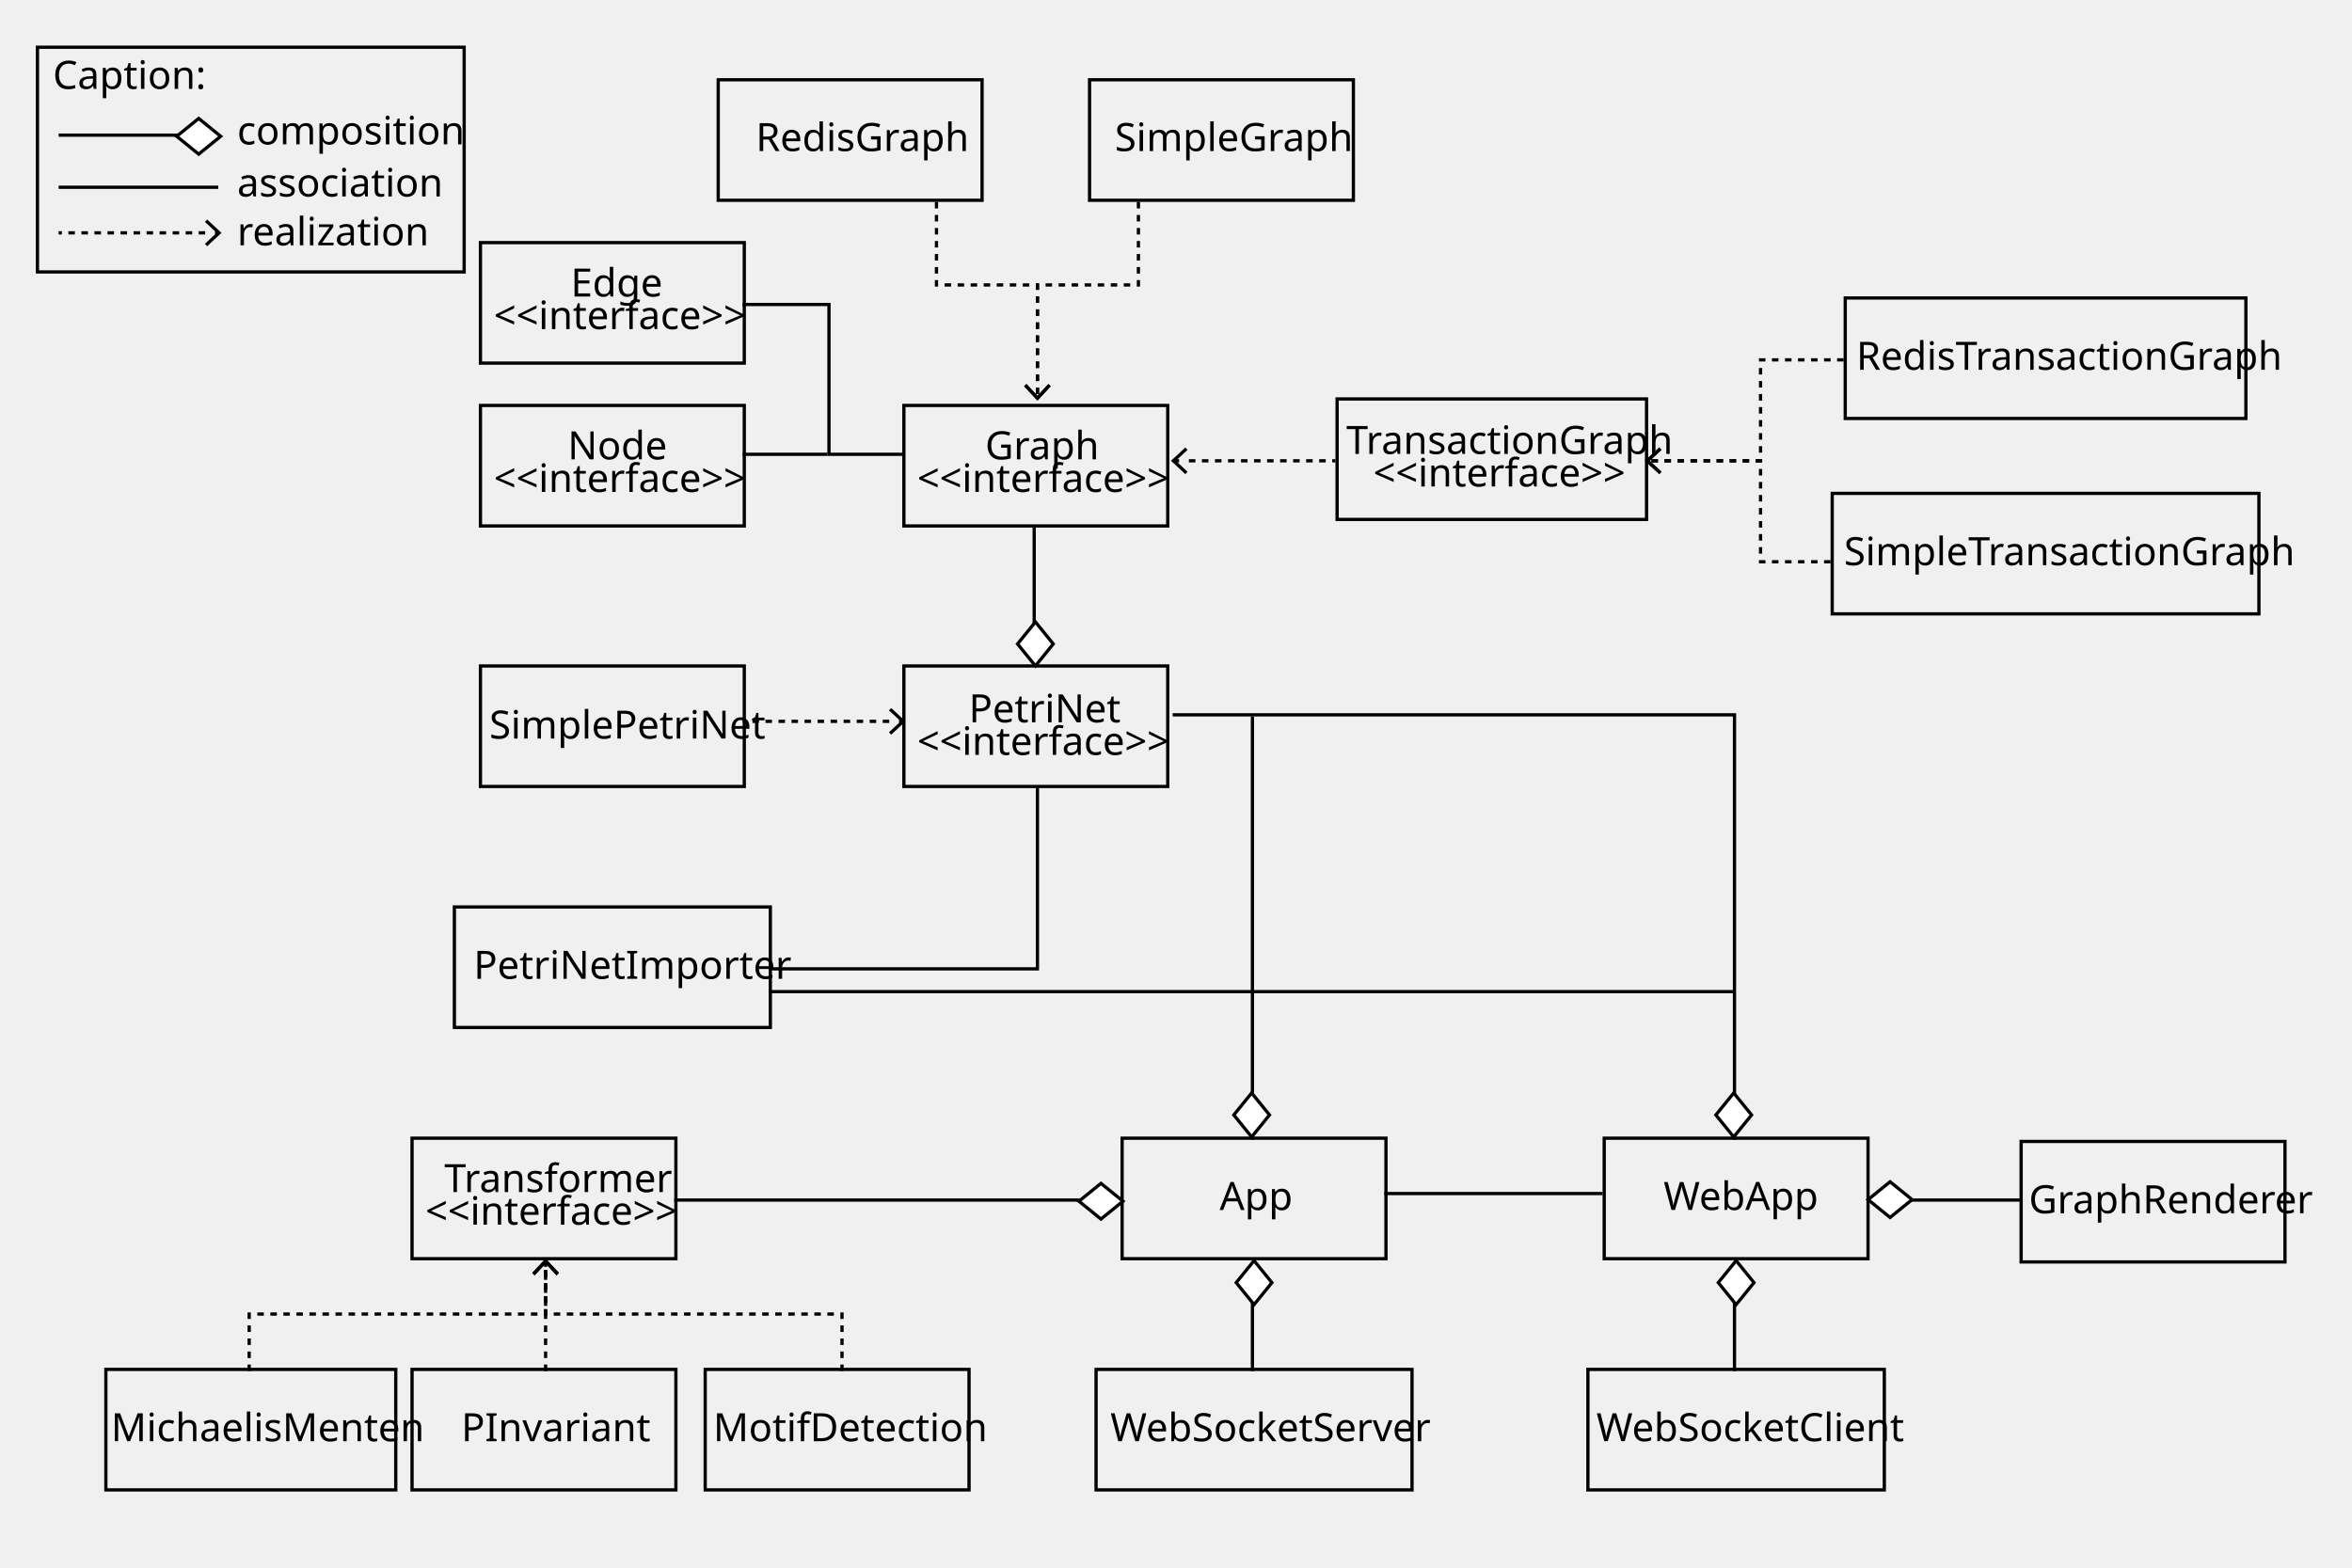
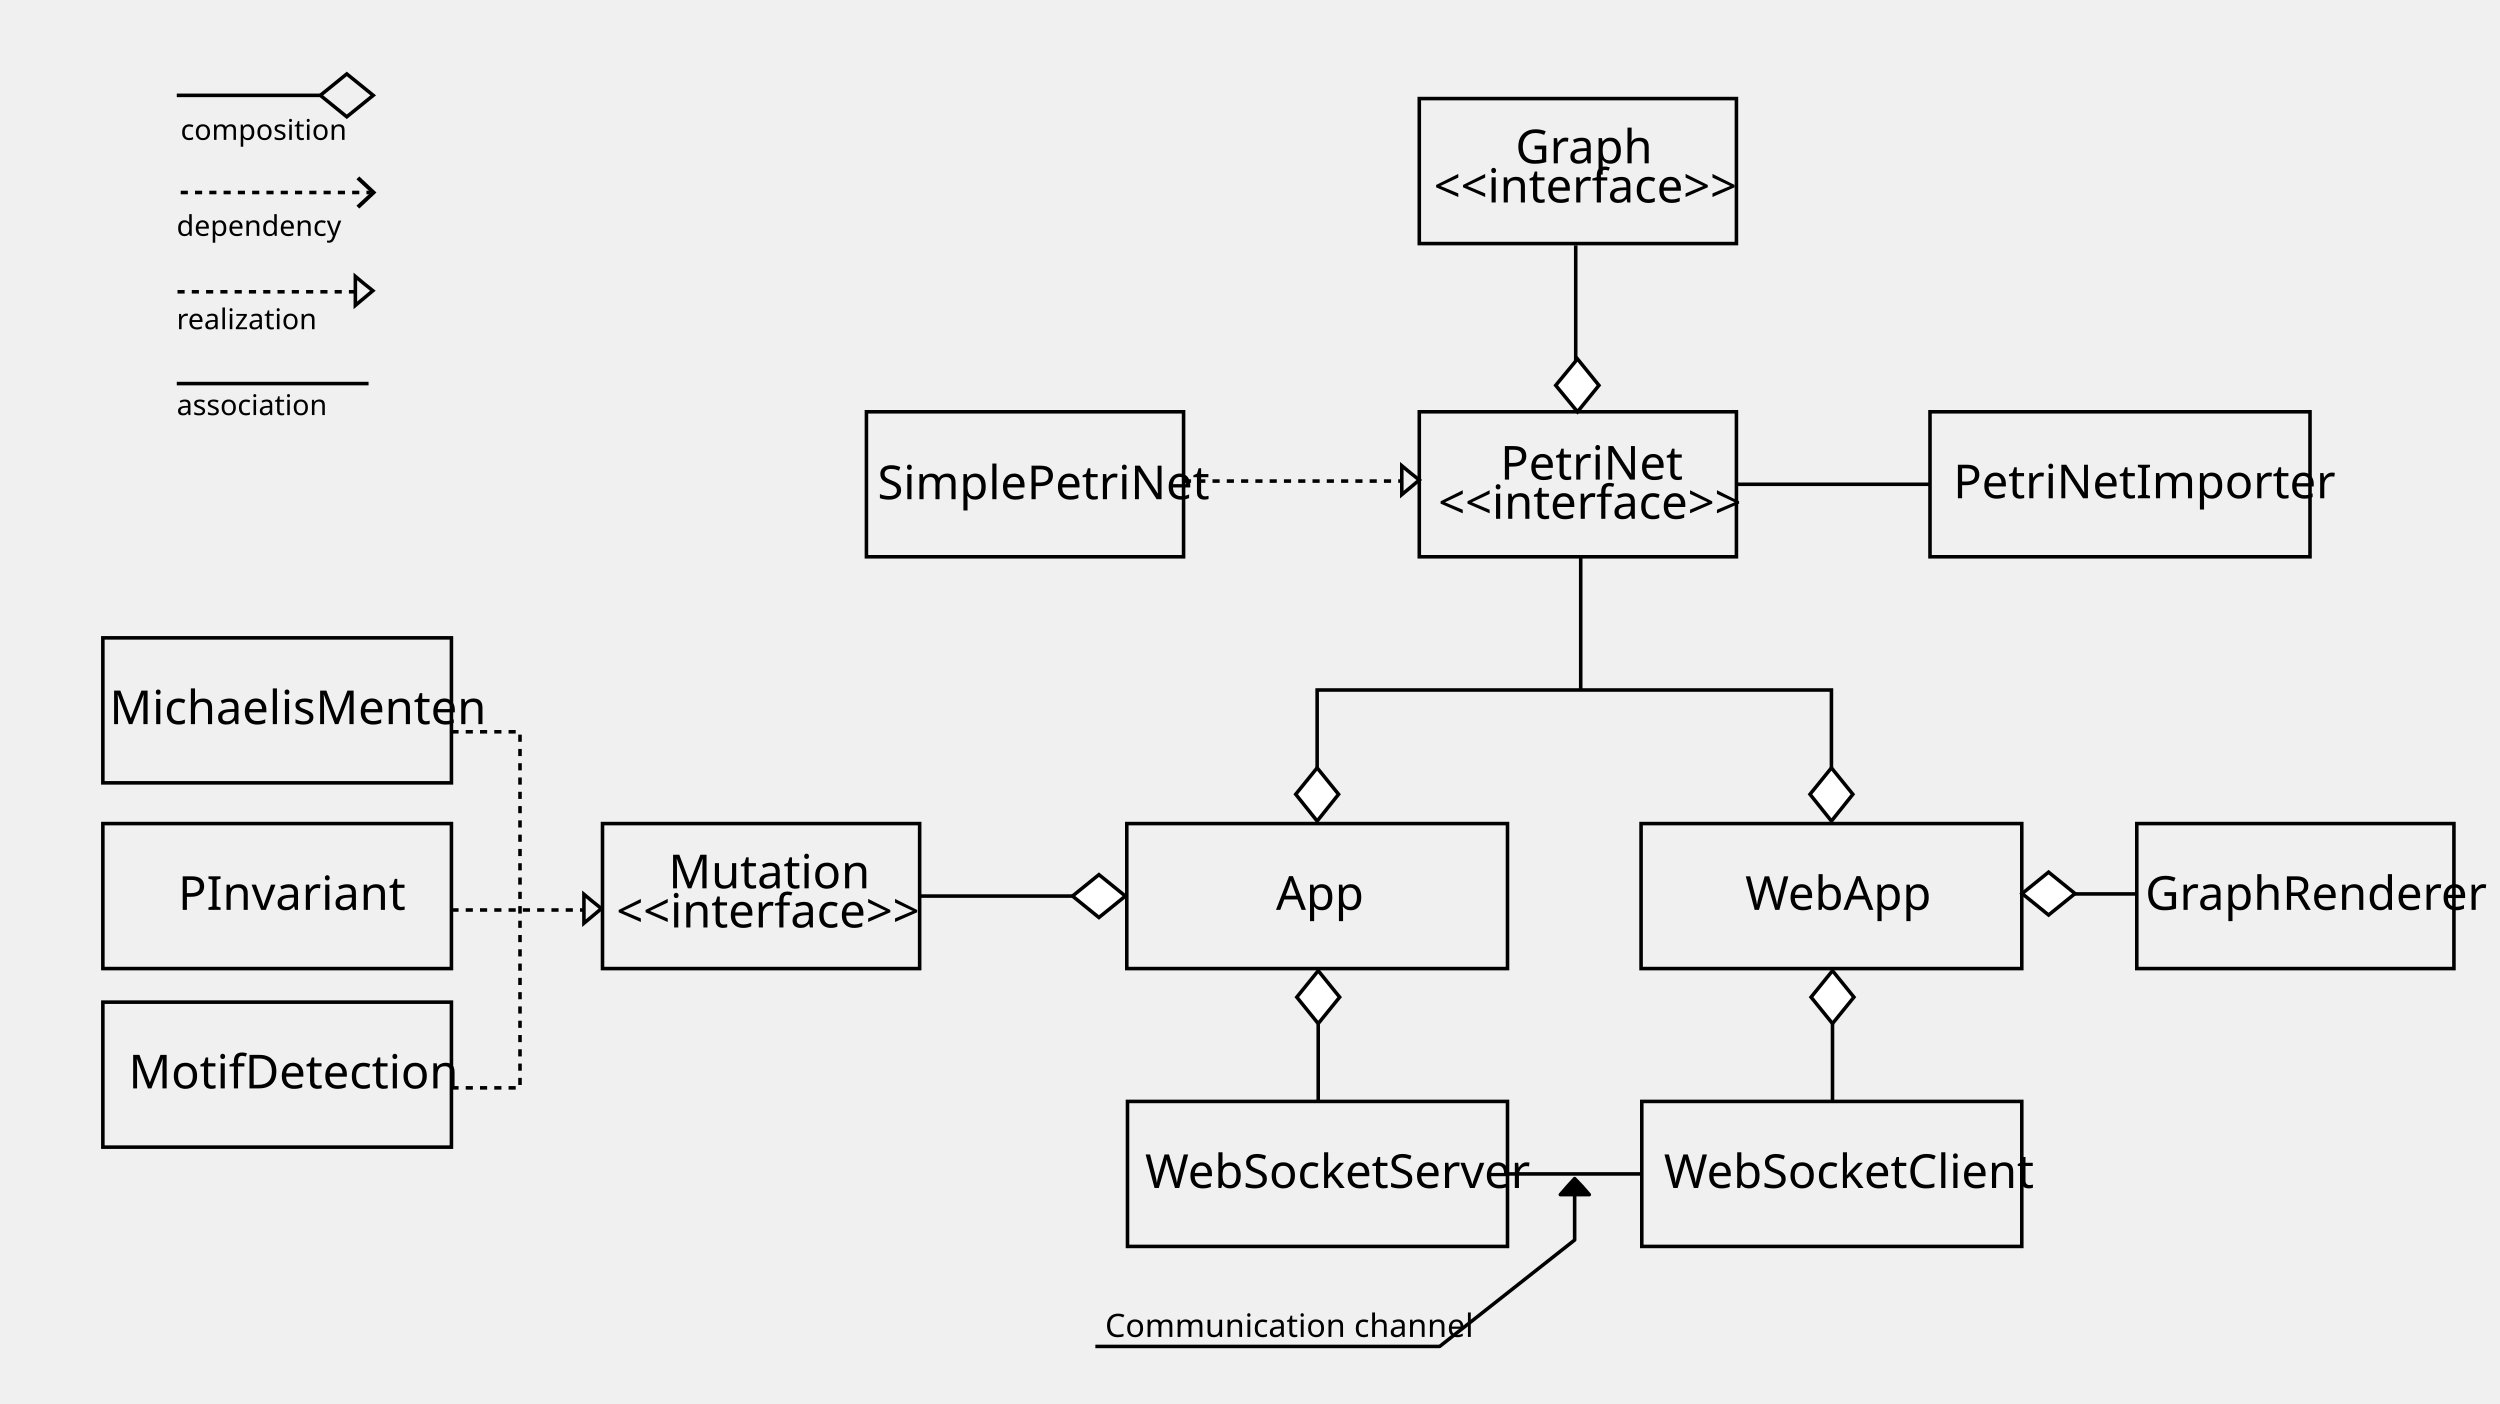
- <svg xmlns="http://www.w3.org/2000/svg" version="1.1" id="Layer_1" x="0px" y="0px" viewBox="0 0 722.077 481.349" enable-background="new 0 0 722.077 481.349" xml:space="preserve">
-   <line fill="none" stroke="#000000" stroke-miterlimit="10" x1="317.5" y1="197" x2="317.5" y2="162" />
-   <text transform="matrix(1 0 0 1 490.1028 442.5356)" font-family="'MyriadPro-Regular'" font-size="12">WebSocketClient</text>
-   <text transform="matrix(1 0 0 1 302.4585 141.0491)">
-     <tspan x="0" y="0" font-family="'MyriadPro-Regular'" font-size="12">Graph</tspan>
-     <tspan x="-20.856" y="10" font-family="'MyriadPro-Regular'" font-size="12">&lt;&lt;interface&gt;&gt;</tspan>
-   </text>
-   <text transform="matrix(1 0 0 1 413.3228 139.3824)">
-     <tspan x="0" y="0" font-family="'MyriadPro-Regular'" font-size="12">TransactionGraph</tspan>
-     <tspan x="8.28" y="10" font-family="'MyriadPro-Regular'" font-size="12">&lt;&lt;interface&gt;&gt;</tspan>
-   </text>
-   <text transform="matrix(1 0 0 1 566.1211 173.5491)" font-family="'MyriadPro-Regular'" font-size="12">SimpleTransactionGraph</text>
-   <text transform="matrix(1 0 0 1 569.9248 113.5491)" font-family="'MyriadPro-Regular'" font-size="12">RedisTransactionGraph</text>
-   <text transform="matrix(1 0 0 1 342.2568 46.3824)" font-family="'MyriadPro-Regular'" font-size="12">SimpleGraph</text>
-   <text transform="matrix(1 0 0 1 232.0605 46.3824)" font-family="'MyriadPro-Regular'" font-size="12">RedisGraph</text>
-   <text transform="matrix(1 0 0 1 297.4424 221.7991)">
-     <tspan x="0" y="0" font-family="'MyriadPro-Regular'" font-size="12">PetriNet</tspan>
-     <tspan x="-15.84" y="10" font-family="'MyriadPro-Regular'" font-size="12">&lt;&lt;interface&gt;&gt;</tspan>
-   </text>
-   <text transform="matrix(1 0 0 1 136.4106 366.0491)">
-     <tspan x="0" y="0" font-family="'MyriadPro-Regular'" font-size="12">Transformer</tspan>
-     <tspan x="-5.808" y="10" font-family="'MyriadPro-Regular'" font-size="12">&lt;&lt;interface&gt;&gt;</tspan>
-   </text>
-   <text transform="matrix(1 0 0 1 141.6245 442.5491)" font-family="'MyriadPro-Regular'" font-size="12">PInvariant</text>
-   <text transform="matrix(1 0 0 1 218.9766 442.5491)" font-family="'MyriadPro-Regular'" font-size="12">MotifDetection</text>
-   <text transform="matrix(1 0 0 1 34.1108 442.5491)" font-family="'MyriadPro-Regular'" font-size="12">MichaelisMenten</text>
-   <text transform="matrix(1 0 0 1 150.2407 226.7991)" font-family="'MyriadPro-Regular'" font-size="12">SimplePetriNet</text>
-   <text transform="matrix(1 0 0 1 145.4261 300.5491)" font-family="'MyriadPro-Regular'" font-size="12">PetriNetImporter</text>
-   <text transform="matrix(1 0 0 1 340.9106 442.5491)" font-family="'MyriadPro-Regular'" font-size="12">WebSocketServer</text>
-   <text transform="matrix(1 0 0 1 174.3003 141.0491)">
-     <tspan x="0" y="0" font-family="'MyriadPro-Regular'" font-size="12">Node</tspan>
-     <tspan x="-22.698" y="10" font-family="'MyriadPro-Regular'" font-size="12">&lt;&lt;interface&gt;&gt;</tspan>
-   </text>
-   <text transform="matrix(1 0 0 1 175.2363 91.0491)">
-     <tspan x="0" y="0" font-family="'MyriadPro-Regular'" font-size="12">Edge</tspan>
-     <tspan x="-23.634" y="10" font-family="'MyriadPro-Regular'" font-size="12">&lt;&lt;interface&gt;&gt;</tspan>
-   </text>
-   <rect x="147.5" y="124.5" fill="none" stroke="#000000" stroke-miterlimit="10" width="81" height="37" />
-   <rect x="147.5" y="74.5" fill="none" stroke="#000000" stroke-miterlimit="10" width="81" height="37" />
-   <rect x="277.5" y="124.5" fill="none" stroke="#000000" stroke-miterlimit="10" width="81" height="37" />
-   <rect x="220.5" y="24.5" fill="none" stroke="#000000" stroke-miterlimit="10" width="81" height="37" />
-   <rect x="410.5" y="122.5" fill="none" stroke="#000000" stroke-miterlimit="10" width="95" height="37" />
-   <rect x="334.5" y="24.5" fill="none" stroke="#000000" stroke-miterlimit="10" width="81" height="37" />
-   <rect x="562.5" y="151.5" fill="none" stroke="#000000" stroke-miterlimit="10" width="131" height="37" />
-   <rect x="566.5" y="91.5" fill="none" stroke="#000000" stroke-miterlimit="10" width="123" height="37" />
-   <rect x="216.5" y="420.5" fill="none" stroke="#000000" stroke-miterlimit="10" width="81" height="37" />
-   <rect x="126.5" y="349.5" fill="none" stroke="#000000" stroke-miterlimit="10" width="81" height="37" />
-   <rect x="126.5" y="420.5" fill="none" stroke="#000000" stroke-miterlimit="10" width="81" height="37" />
-   <rect x="32.5" y="420.5" fill="none" stroke="#000000" stroke-miterlimit="10" width="89" height="37" />
-   <rect x="139.5" y="278.5" fill="none" stroke="#000000" stroke-miterlimit="10" width="97" height="37" />
-   <text transform="matrix(1 0 0 1 374.4321 371.5491)" font-family="'MyriadPro-Regular'" font-size="12">App</text>
-   <rect x="344.5" y="349.5" fill="none" stroke="#000000" stroke-miterlimit="10" width="81" height="37" />
-   <rect x="147.5" y="204.5" fill="none" stroke="#000000" stroke-miterlimit="10" width="81" height="37" />
-   <rect x="277.5" y="204.5" fill="none" stroke="#000000" stroke-miterlimit="10" width="81" height="37" />
-   <rect x="336.5" y="420.5" fill="none" stroke="#000000" stroke-miterlimit="10" width="97" height="37" />
-   <rect x="487.5" y="420.5" fill="none" stroke="#000000" stroke-miterlimit="10" width="91" height="37" />
+ <svg xmlns="http://www.w3.org/2000/svg" version="1.1" id="Layer_1" x="0px" y="0px" viewBox="0 0 700 393" enable-background="new 0 0 700 393" xml:space="preserve">
+   <line fill="none" stroke="#000000" stroke-miterlimit="10" x1="441.2" y1="107.1" x2="441.2" y2="68.7" />
+   <text transform="matrix(1 0 0 1 424.3377 45.7274)" font-family="'MyriadPro-Regular'" font-size="13.162">Graph</text>
+   <text transform="matrix(1 0 0 1 401.462 56.6957)" font-family="'MyriadPro-Regular'" font-size="13.162">&lt;&lt;interface&gt;&gt;</text>
+   <text transform="matrix(1 0 0 1 420.0852 134.2969)" font-family="'MyriadPro-Regular'" font-size="13.162">PetriNet</text>
+   <text transform="matrix(1 0 0 1 402.7112 145.2655)" font-family="'MyriadPro-Regular'" font-size="13.162">&lt;&lt;interface&gt;&gt;</text>
+   <text transform="matrix(1 0 0 1 187.1797 248.7242)" font-family="'MyriadPro-Regular'" font-size="13.162">Mutation</text>
+   <text transform="matrix(1 0 0 1 172.576 259.693)" font-family="'MyriadPro-Regular'" font-size="13.162">&lt;&lt;interface&gt;&gt;</text>
+   <text transform="matrix(1 0 0 1 49.8777 254.7571)" font-family="'MyriadPro-Regular'" font-size="13.162">PInvariant</text>
+   <text transform="matrix(1 0 0 1 36.0054 304.7571)" font-family="'MyriadPro-Regular'" font-size="13.162">MotifDetection</text>
+   <text transform="matrix(1 0 0 1 30.6682 202.7571)" font-family="'MyriadPro-Regular'" font-size="13.162">MichaelisMenten</text>
+   <text transform="matrix(1 0 0 1 245.7011 139.7812)" font-family="'MyriadPro-Regular'" font-size="13.162">SimplePetriNet</text>
+   <text transform="matrix(1 0 0 1 546.9326 139.507)" font-family="'MyriadPro-Regular'" font-size="13.162">PetriNetImporter</text>
+   <text transform="matrix(1 0 0 1 320.6219 332.6324)" font-family="'MyriadPro-Regular'" font-size="13.162">WebSocketServer</text>
+   <rect x="397.4" y="27.6" fill="none" stroke="#000000" stroke-miterlimit="10" width="88.8" height="40.6" />
+   <rect x="28.8" y="280.6" fill="none" stroke="#000000" stroke-miterlimit="10" width="97.6" height="40.6" />
+   <rect x="168.7" y="230.6" fill="none" stroke="#000000" stroke-miterlimit="10" width="88.8" height="40.6" />
+   <rect x="28.8" y="230.6" fill="none" stroke="#000000" stroke-miterlimit="10" width="97.6" height="40.6" />
+   <rect x="28.8" y="178.6" fill="none" stroke="#000000" stroke-miterlimit="10" width="97.6" height="40.6" />
+   <rect x="540.4" y="115.3" fill="none" stroke="#000000" stroke-miterlimit="10" width="106.4" height="40.6" />
+   <text transform="matrix(1 0 0 1 357.2729 254.7565)" font-family="'MyriadPro-Regular'" font-size="13.162">App</text>
+   <rect x="315.5" y="230.6" fill="none" stroke="#000000" stroke-miterlimit="10" width="106.6" height="40.6" />
+   <rect x="242.6" y="115.3" fill="none" stroke="#000000" stroke-miterlimit="10" width="88.8" height="40.6" />
+   <rect x="397.4" y="115.3" fill="none" stroke="#000000" stroke-miterlimit="10" width="88.8" height="40.6" />
+   <rect x="315.7" y="308.4" fill="none" stroke="#000000" stroke-miterlimit="10" width="106.4" height="40.6" />
+   <text transform="matrix(1 0 0 1 600.6834 254.7563)" font-family="'MyriadPro-Regular'" font-size="13.162">GraphRenderer</text>
+   <rect x="598.3" y="230.6" fill="none" stroke="#000000" stroke-miterlimit="10" width="88.8" height="40.6" />
  <g>
-     <text transform="matrix(1 0 0 1 510.7332 371.5356)" font-family="'MyriadPro-Regular'" font-size="12">WebApp</text>
-     <rect x="492.5" y="349.5" fill="none" stroke="#000000" stroke-miterlimit="10" width="81" height="37" />
+     <polyline fill="none" stroke="#000000" stroke-miterlimit="10" stroke-dasharray="2,2" points="126.4,304.6 145.6,304.6    145.6,254.8  " />
  </g>
-   <text transform="matrix(1 0 0 1 622.8628 372.549)" font-family="'MyriadPro-Regular'" font-size="12">GraphRenderer</text>
-   <rect x="620.5" y="350.5" fill="none" stroke="#000000" stroke-miterlimit="10" width="81" height="37" />
-   <polyline fill="none" stroke="#000000" stroke-miterlimit="10" points="228,93.5 254.5,93.5 254.5,139.5 277,139.5 " />
-   <line fill="none" stroke="#000000" stroke-miterlimit="10" x1="228" y1="139.5" x2="254" y2="139.5" />
-   <line fill="none" stroke="#000000" stroke-miterlimit="10" x1="18" y1="57.5" x2="67" y2="57.5" />
-   <line fill="none" stroke="#000000" stroke-miterlimit="10" x1="18" y1="41.5" x2="67" y2="41.5" />
-   <polygon fill="#FFFFFF" stroke="#000000" stroke-miterlimit="10" points="61,36.375 67.752,41.854 61,47.333 54.248,41.854 " />
+   <g>
+     <polyline fill="none" stroke="#000000" stroke-miterlimit="10" stroke-dasharray="2,2" points="126.4,204.9 145.6,204.9    145.6,254.8  " />
+   </g>
+   <line fill="none" stroke="#000000" stroke-miterlimit="10" stroke-dasharray="2,2" x1="126.4" y1="254.8" x2="163.5" y2="254.8" />
+   <line fill="none" stroke="#000000" stroke-miterlimit="10" x1="257.6" y1="250.9" x2="300.3" y2="250.9" />
+   <line fill="none" stroke="#000000" stroke-miterlimit="10" x1="369.1" y1="308.4" x2="369.1" y2="286.6" />
+   <line fill="none" stroke="#000000" stroke-miterlimit="10" x1="422.1" y1="328.7" x2="459.7" y2="328.7" />
+   <line fill="none" stroke="#000000" stroke-miterlimit="10" x1="598.3" y1="250.3" x2="573.3" y2="250.3" />
+   <polygon fill="#FFFFFF" stroke="#000000" stroke-miterlimit="10" points="307.7,256.9 300.3,250.9 307.7,244.9 315.1,250.9 " />
+   <polygon fill="#FFFFFF" stroke="#000000" stroke-miterlimit="10" points="447.7,107.9 441.7,115.3 435.6,107.9 441.7,100.5 " />
+   <polygon fill="#FFFFFF" stroke="#000000" stroke-miterlimit="10" points="375.1,279.2 369.1,286.6 363.1,279.2 369.1,271.8 " />
+   <polygon fill="#FFFFFF" stroke="#000000" stroke-miterlimit="10" points="362.8,222.4 368.8,215 374.8,222.4 368.8,229.9 " />
+   <polyline fill="none" stroke="#000000" stroke-miterlimit="10" points="368.8,215 368.8,193.2 442.6,193.2 442.6,155.9 442.6,193.2   512.8,193.2 512.8,215 " />
+   <polygon fill="#FFFFFF" stroke="#000000" stroke-miterlimit="10" points="506.8,222.4 512.8,215 518.8,222.4 512.8,229.9 " />
+   <text transform="matrix(1 0 0 1 465.8919 332.6324)" font-family="'MyriadPro-Regular'" font-size="13.162">WebSocketClient</text>
+   <text transform="matrix(1 0 0 1 488.6641 254.7565)" font-family="'MyriadPro-Regular'" font-size="13.162">WebApp</text>
+   <rect x="459.5" y="230.6" fill="none" stroke="#000000" stroke-miterlimit="10" width="106.6" height="40.6" />
+   <rect x="459.7" y="308.4" fill="none" stroke="#000000" stroke-miterlimit="10" width="106.4" height="40.6" />
+   <line fill="none" stroke="#000000" stroke-miterlimit="10" x1="513.1" y1="308.4" x2="513.1" y2="286.6" />
+   <polygon fill="#FFFFFF" stroke="#000000" stroke-miterlimit="10" points="519.1,279.2 513.1,286.6 507.1,279.2 513.1,271.8 " />
+   <polygon fill="#FFFFFF" stroke="#000000" stroke-miterlimit="10" points="573.6,244.2 581,250.2 573.6,256.2 566.2,250.2 " />
+   <g>
+     <line fill="none" stroke="#000000" stroke-miterlimit="10" x1="49.5" y1="107.4" x2="103.2" y2="107.4" />
+     <text transform="matrix(1 0 0 1 49.4761 116.2278)" font-family="'MyriadPro-Regular'" font-size="8">association</text>
+   </g>
  <g>
    <g>
-       <line fill="none" stroke="#000000" stroke-miterlimit="10" x1="228" y1="221.5" x2="229" y2="221.5" />
-       <line fill="none" stroke="#000000" stroke-miterlimit="10" stroke-dasharray="2,2" x1="231" y1="221.5" x2="275" y2="221.5" />
-       <line fill="none" stroke="#000000" stroke-miterlimit="10" x1="276" y1="221.5" x2="277" y2="221.5" />
+       <line fill="none" stroke="#000000" stroke-miterlimit="10" stroke-dasharray="2,2" x1="50.6" y1="53.9" x2="103.8" y2="53.9" />
      <g>
-         <polygon points="273.602,225.59 272.92,224.857 276.532,221.501 272.92,218.144 273.602,217.411 278,221.501    " />
+         <polygon points="100.6,58.4 99.8,57.6 103.8,53.9 99.8,50.2 100.6,49.4 105.4,53.9    " />
      </g>
+     </g>
+     <text transform="matrix(1 0 0 1 49.4505 66.0436)" font-family="'MyriadPro-Regular'" font-size="8">dependency</text>
+   </g>
+   <g>
+     <g>
+       <line fill="none" stroke="#000000" stroke-miterlimit="10" x1="49.5" y1="26.7" x2="89.7" y2="26.7" />
+       <polygon fill="none" stroke="#000000" stroke-miterlimit="10" points="97.1,20.7 104.5,26.7 97.1,32.7 89.7,26.7   " />
+     </g>
+     <text transform="matrix(1 0 0 1 50.5595 39.1686)" font-family="'MyriadPro-Regular'" font-size="8">composition</text>
+   </g>
+   <g>
+     <text transform="matrix(1 0 0 1 49.4504 92.1762)" font-family="'MyriadPro-Regular'" font-size="8">realization</text>
+     <g>
+       <g>
+         <g>
+           <line fill="none" stroke="#000000" stroke-miterlimit="10" stroke-dasharray="2,2" x1="49.7" y1="81.7" x2="99.2" y2="81.7" />
+         </g>
+       </g>
+       <polygon fill="none" stroke="#000000" stroke-miterlimit="10" points="104.4,81.4 101.9,83.5 99.5,85.5 99.5,81.4 99.5,77.4     101.9,79.4   " />
    </g>
  </g>
  <g>
    <g>
-       <line fill="none" stroke="#000000" stroke-miterlimit="10" x1="18" y1="71.5" x2="19" y2="71.5" />
-       <line fill="none" stroke="#000000" stroke-miterlimit="10" stroke-dasharray="2,2" x1="21" y1="71.5" x2="65" y2="71.5" />
-       <line fill="none" stroke="#000000" stroke-miterlimit="10" x1="66" y1="71.5" x2="67" y2="71.5" />
      <g>
-         <polygon points="63.602,75.59 62.92,74.857 66.532,71.501 62.92,68.144 63.602,67.411 68,71.501    " />
+         <line fill="none" stroke="#000000" stroke-miterlimit="10" stroke-dasharray="2,2" x1="331.5" y1="134.7" x2="392.2" y2="134.7" />
      </g>
    </g>
+     <polygon fill="none" stroke="#000000" stroke-miterlimit="10" points="397.4,134.4 394.9,136.5 392.5,138.5 392.5,134.4    392.5,130.4 394.9,132.4  " />
  </g>
-   <g>
-     <g>
-       <line fill="none" stroke="#000000" stroke-miterlimit="10" x1="410" y1="141.5" x2="409" y2="141.5" />
-       <line fill="none" stroke="#000000" stroke-miterlimit="10" stroke-dasharray="2,2" x1="407" y1="141.5" x2="363" y2="141.5" />
-       <line fill="none" stroke="#000000" stroke-miterlimit="10" x1="362" y1="141.5" x2="361" y2="141.5" />
-       <g>
-         <polygon points="363.898,137.41 364.58,138.143 360.968,141.499 364.58,144.856 363.898,145.589 359.5,141.499    " />
-       </g>
-     </g>
-   </g>
-   <polyline fill="none" stroke="#000000" stroke-miterlimit="10" points="360,219.5 410,219.5 532.5,219.5 532.5,350 " />
-   <g>
-     <g>
-       <polyline fill="none" stroke="#000000" stroke-miterlimit="10" stroke-dasharray="2,2" points="566,110.5 540.5,110.5     540.5,141.5 506,141.5   " />
-       <g>
-         <polygon points="509.398,137.41 510.08,138.143 506.468,141.499 510.08,144.856 509.398,145.589 505,141.499    " />
-       </g>
-     </g>
-   </g>
-   <g>
-     <g>
-       <polyline fill="none" stroke="#000000" stroke-miterlimit="10" stroke-dasharray="2,2" points="562,172.5 540.5,172.5     540.5,141.5 506,141.5   " />
-       <g>
-         <polygon points="509.398,137.41 510.08,138.143 506.468,141.499 510.08,144.856 509.398,145.589 505,141.499    " />
-       </g>
-     </g>
-   </g>
-   <g>
-     <g>
-       <polyline fill="none" stroke="#000000" stroke-miterlimit="10" stroke-dasharray="2,2" points="287.5,62 287.5,87.5 318.5,87.5     318.5,122   " />
-       <g>
-         <polygon points="314.41,118.602 315.143,117.92 318.499,121.532 321.856,117.92 322.589,118.602 318.499,123    " />
-       </g>
-     </g>
-   </g>
-   <g>
-     <g>
-       <polyline fill="none" stroke="#000000" stroke-miterlimit="10" stroke-dasharray="2,2" points="349.5,62 349.5,87.5 318.5,87.5     318.5,122   " />
-       <g>
-         <polygon points="314.41,118.602 315.143,117.92 318.499,121.532 321.856,117.92 322.589,118.602 318.499,123    " />
-       </g>
-     </g>
-   </g>
-   <g>
-     <g>
-       <polyline fill="none" stroke="#000000" stroke-miterlimit="10" stroke-dasharray="2,2" points="258.5,421 258.5,403.5     167.5,403.5 167.5,388   " />
-       <g>
-         <polygon points="171.59,390.898 170.857,391.58 167.501,387.968 164.144,391.58 163.411,390.898 167.501,386.5    " />
-       </g>
-     </g>
-   </g>
-   <g>
-     <g>
-       <polyline fill="none" stroke="#000000" stroke-miterlimit="10" stroke-dasharray="2,2" points="76.5,421 76.5,403.5 167.5,403.5     167.5,388   " />
-       <g>
-         <polygon points="171.59,390.898 170.857,391.58 167.501,387.968 164.144,391.58 163.411,390.898 167.501,386.5    " />
-       </g>
-     </g>
-   </g>
-   <g>
-     <g>
-       <line fill="none" stroke="#000000" stroke-miterlimit="10" stroke-dasharray="2,2" x1="167.5" y1="421" x2="167.5" y2="388" />
-       <g>
-         <polygon points="171.59,390.898 170.857,391.58 167.501,387.968 164.144,391.58 163.411,390.898 167.501,386.5    " />
-       </g>
-     </g>
-   </g>
-   <polyline fill="none" stroke="#000000" stroke-miterlimit="10" points="236,297.5 318.5,297.5 318.5,242 " />
-   <rect x="11.5" y="14.5" fill="none" stroke="#000000" stroke-miterlimit="10" width="131" height="69" />
-   <text transform="matrix(1 0 0 1 16.2315 27.2783)" font-family="'MyriadPro-Regular'" font-size="12">Caption:</text>
-   <text transform="matrix(1 0 0 1 72.8227 44.3333)" font-family="'MyriadPro-Regular'" font-size="12">composition</text>
-   <text transform="matrix(1 0 0 1 72.8227 60.3333)" font-family="'MyriadPro-Regular'" font-size="12">association</text>
-   <text transform="matrix(1 0 0 1 72.8227 75.3333)" font-family="'MyriadPro-Regular'" font-size="12">realization</text>
-   <line fill="none" stroke="#000000" stroke-miterlimit="10" x1="207" y1="368.5" x2="338" y2="368.5" />
-   <line fill="none" stroke="#000000" stroke-miterlimit="10" x1="384.5" y1="421" x2="384.5" y2="390" />
-   <line fill="none" stroke="#000000" stroke-miterlimit="10" x1="532.5" y1="421" x2="532.5" y2="392" />
-   <line fill="none" stroke="#000000" stroke-miterlimit="10" x1="425" y1="366.5" x2="492" y2="366.5" />
-   <line fill="none" stroke="#000000" stroke-miterlimit="10" x1="621" y1="368.5" x2="580" y2="368.5" />
-   <polygon fill="#FFFFFF" stroke="#000000" stroke-miterlimit="10" points="338,374.333 331.248,368.854 338,363.375 344.752,368.854   " />
-   <polygon fill="#FFFFFF" stroke="#000000" stroke-miterlimit="10" points="323.355,197.73 317.876,204.483 312.397,197.73   317.876,190.978 " />
-   <polygon fill="#FFFFFF" stroke="#000000" stroke-miterlimit="10" points="390.479,393.854 385,400.607 379.521,393.854 385,387.102   " />
-   <polygon fill="#FFFFFF" stroke="#000000" stroke-miterlimit="10" points="538.479,393.854 533,400.607 527.521,393.854 533,387.102   " />
-   <polygon fill="#FFFFFF" stroke="#000000" stroke-miterlimit="10" points="580.263,362.886 587.016,368.365 580.263,373.844   573.511,368.365 " />
-   <line fill="none" stroke="#000000" stroke-miterlimit="10" x1="384.5" y1="350" x2="384.5" y2="220" />
-   <polygon fill="#FFFFFF" stroke="#000000" stroke-miterlimit="10" points="389.743,342.365 384.263,349.118 378.784,342.365   384.263,335.613 " />
-   <polygon fill="#FFFFFF" stroke="#000000" stroke-miterlimit="10" points="537.743,342.365 532.263,349.118 526.784,342.365   532.263,335.613 " />
-   <line fill="none" stroke="#000000" stroke-miterlimit="10" x1="236" y1="304.5" x2="532" y2="304.5" />
+   <line fill="none" stroke="#000000" stroke-miterlimit="10" x1="486.2" y1="135.6" x2="540.4" y2="135.6" />
+   <polygon fill="none" stroke="#000000" stroke-miterlimit="10" points="168.4,254.4 165.9,256.5 163.5,258.5 163.5,254.4   163.5,250.4 165.9,252.4 " />
+   <text transform="matrix(1 0 0 1 309.4262 374.3333)" font-family="'MyriadPro-Regular'" font-size="9">Communication channel</text>
+   <polyline fill="none" stroke="#000000" stroke-linejoin="round" stroke-miterlimit="10" points="306.7,377 403.1,377 440.9,347.2   440.9,334.5 " />
+   <polygon stroke="#000000" stroke-linejoin="round" stroke-miterlimit="10" points="440.9,330 443,332.2 445,334.5 440.9,334.5   436.9,334.5 438.9,332.2 " />
</svg>
